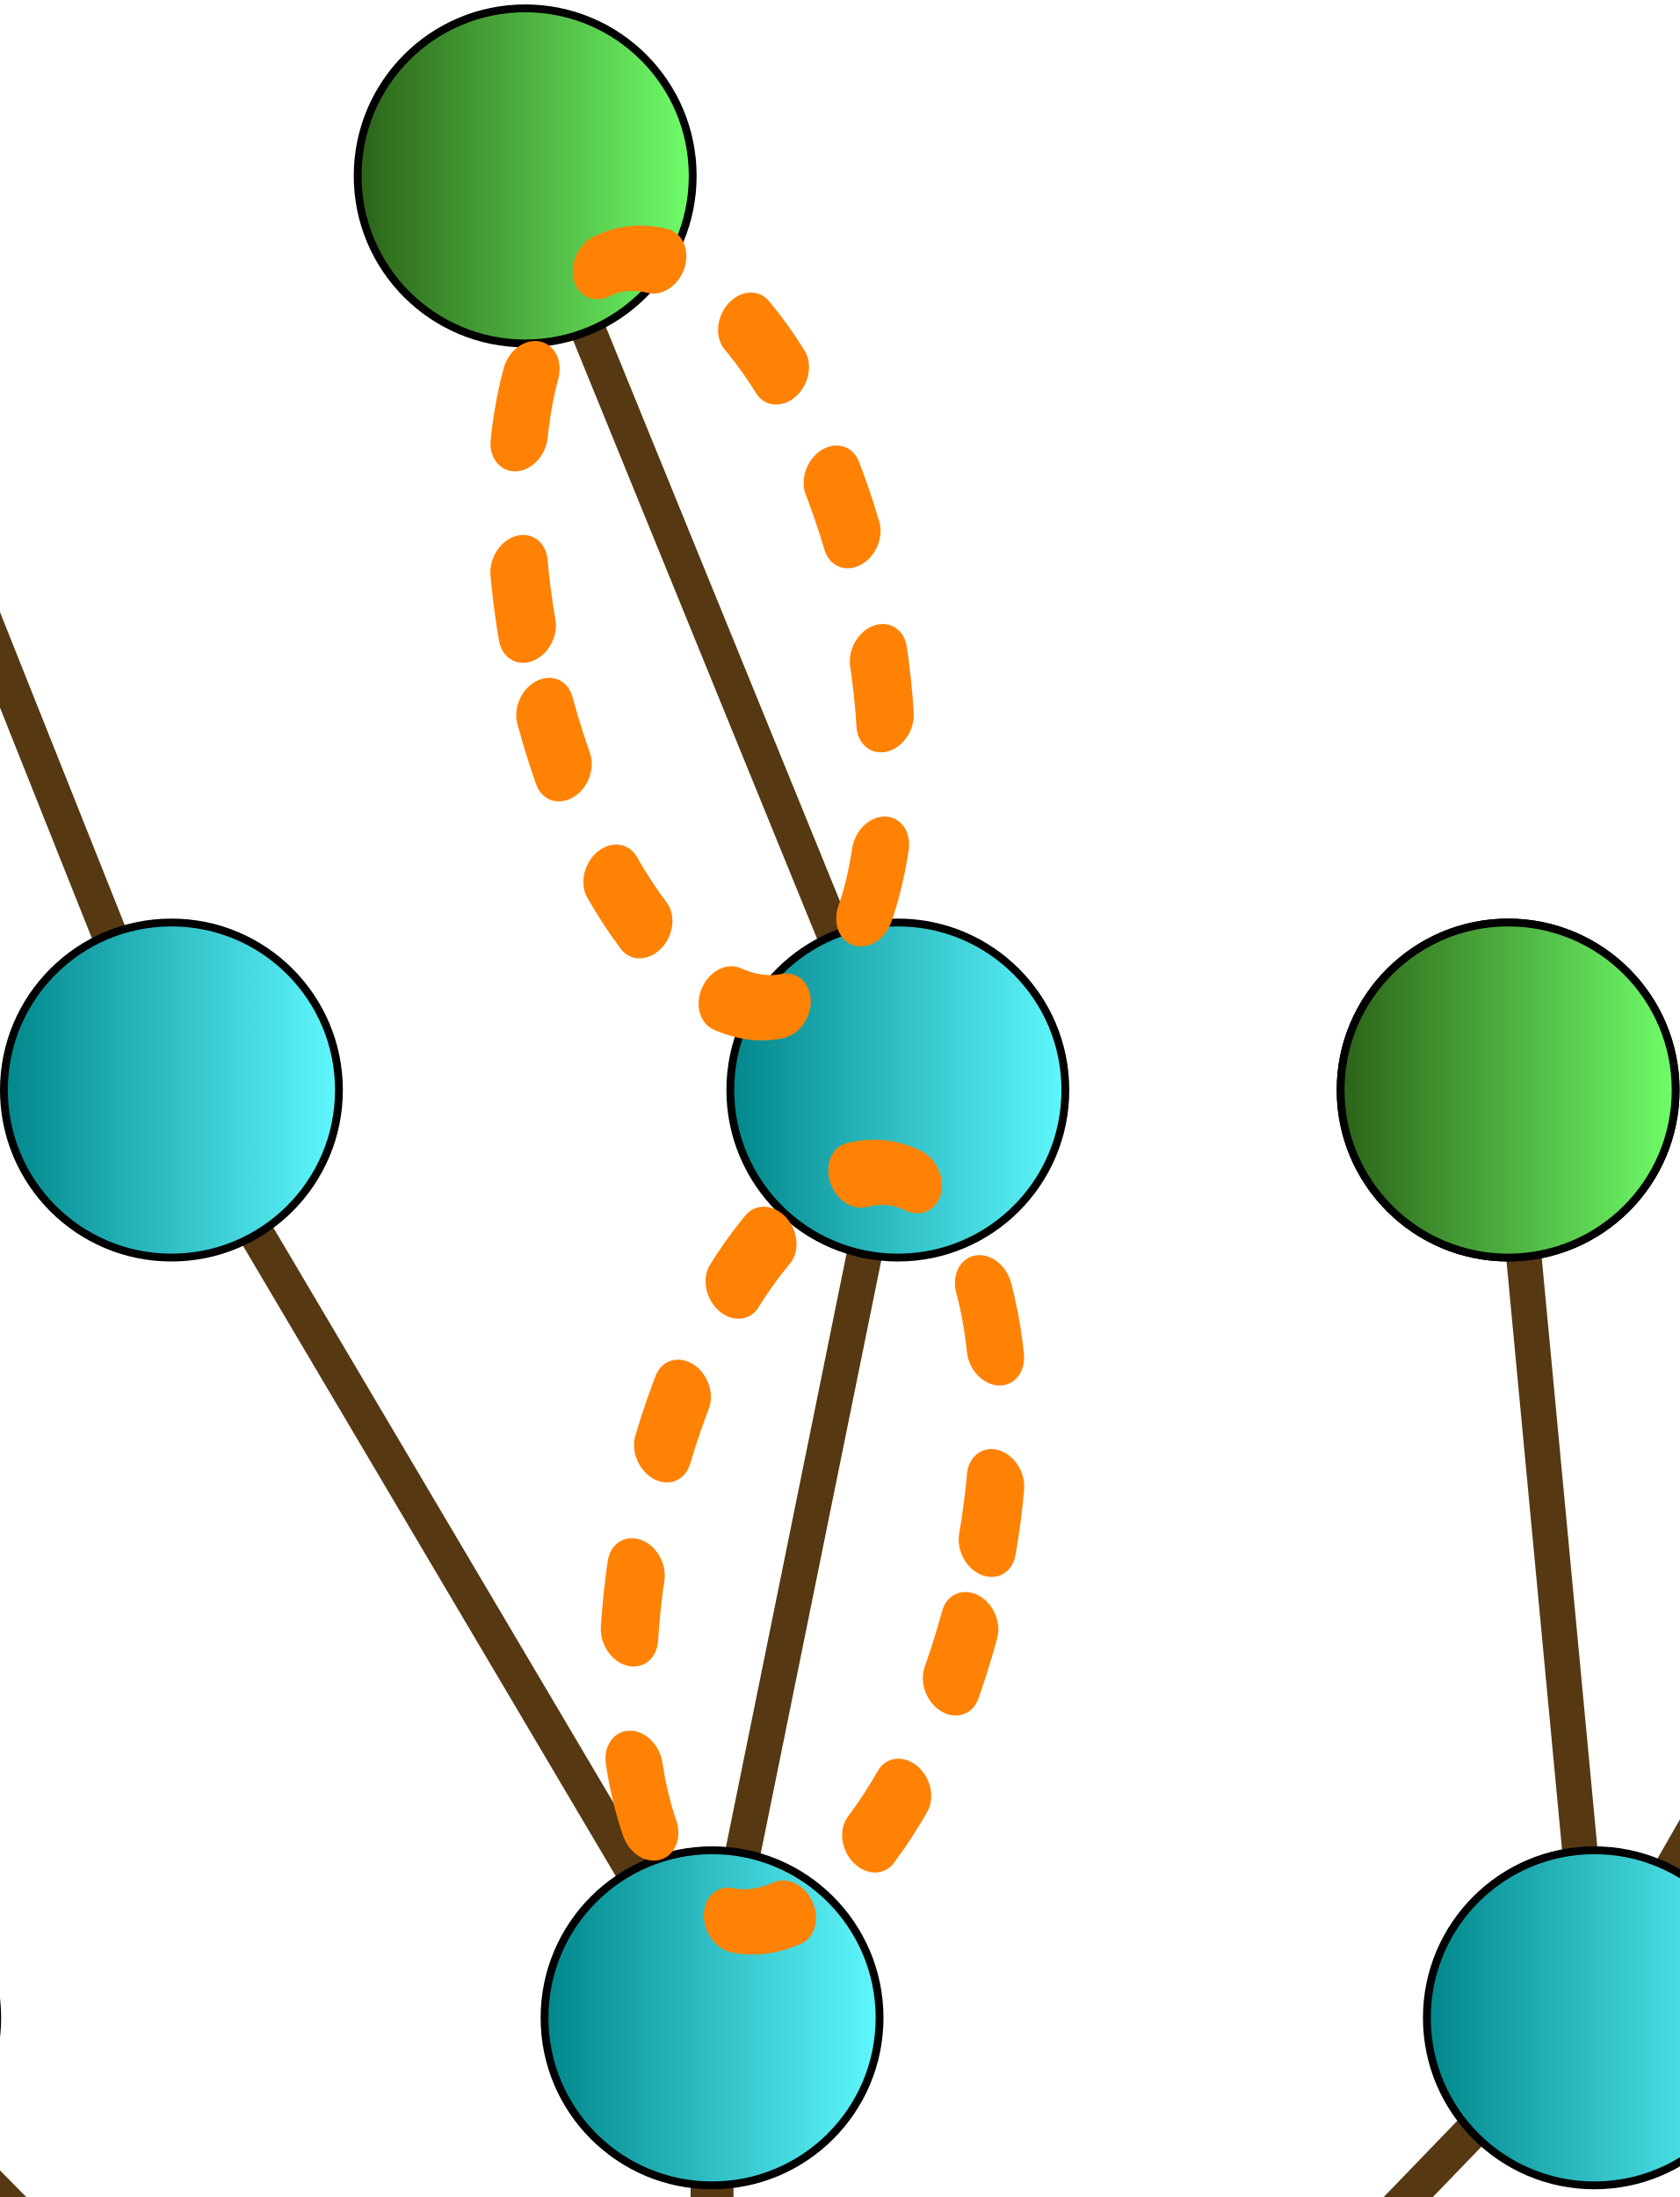
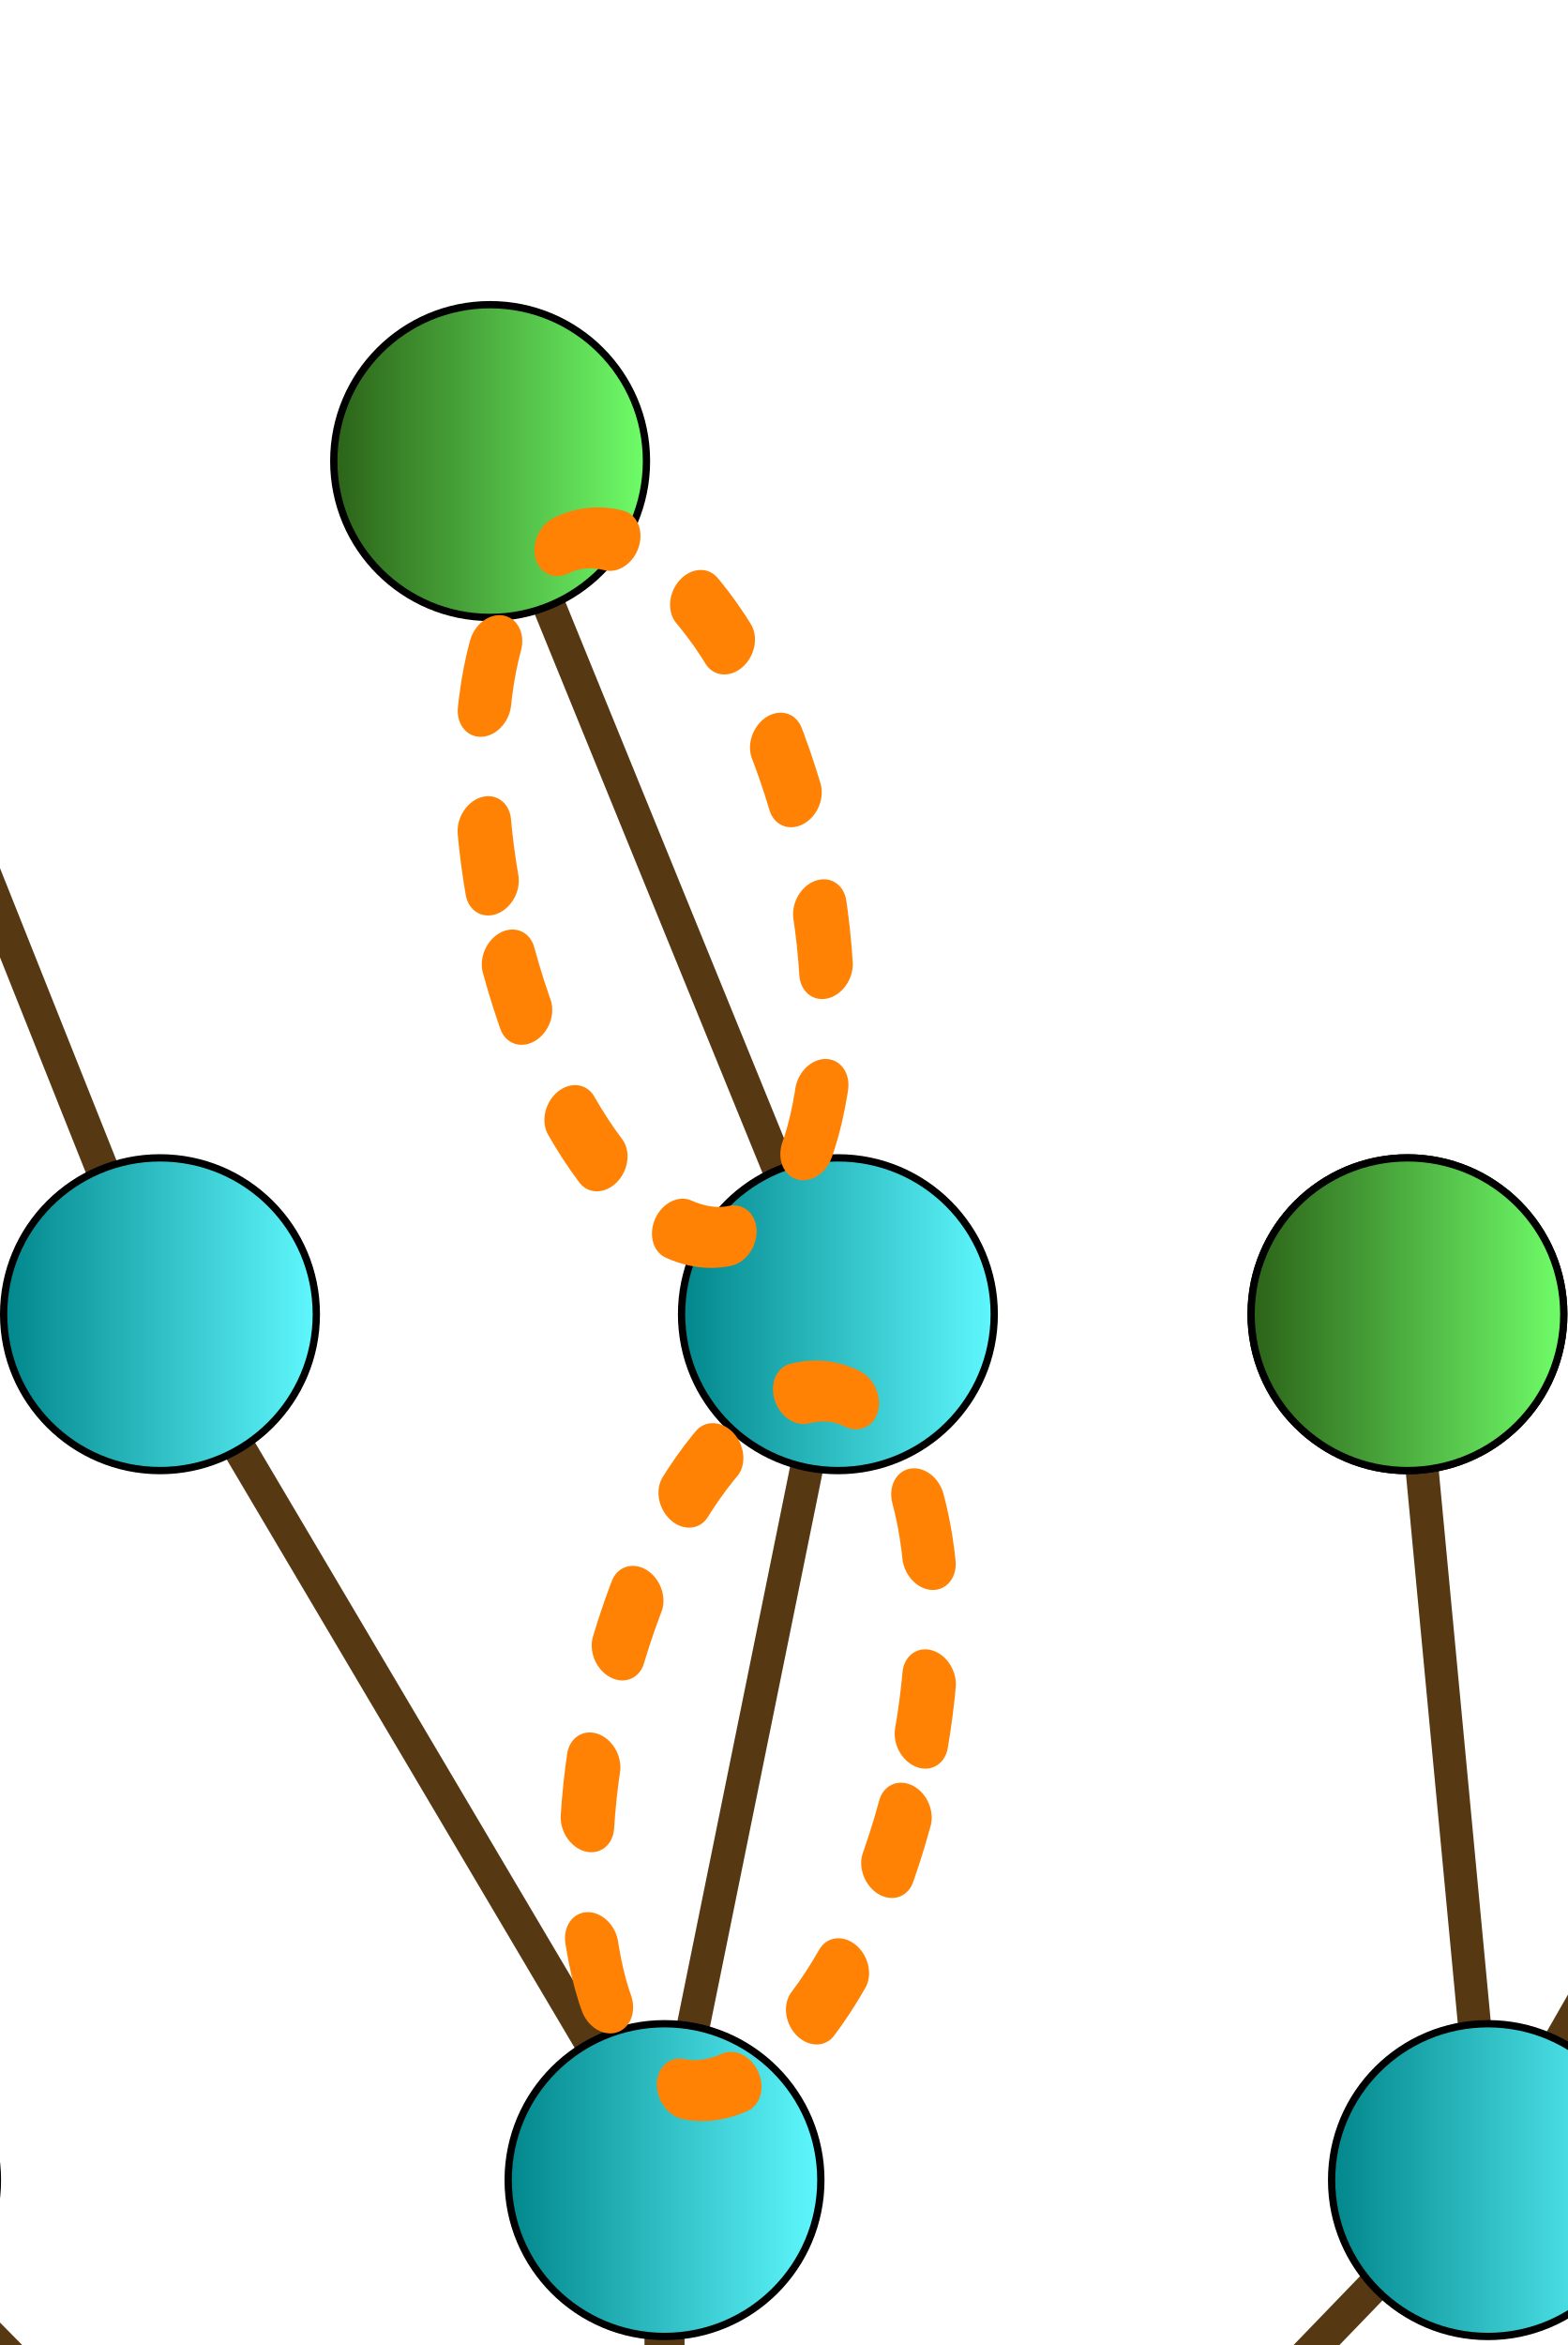
- <svg xmlns="http://www.w3.org/2000/svg" xmlns:xlink="http://www.w3.org/1999/xlink" width="111.772mm" height="146.184mm" viewBox="0 0 111.772 146.184" version="1.1" id="svg1" xml:space="preserve">
+ <svg xmlns="http://www.w3.org/2000/svg" xmlns:xlink="http://www.w3.org/1999/xlink" width="111.772mm" height="167.184mm" viewBox="0 0 111.772 167.184" version="1.1" id="svg1" xml:space="preserve">
  <defs id="defs1">
    <marker style="overflow:visible" id="RoundedArrow" refX="0" refY="0" orient="auto-start-reverse" markerWidth="0.501" markerHeight="0.501" viewBox="0 0 1 1" preserveAspectRatio="xMidYMid" markerUnits="strokeWidth">
      <path transform="scale(0.7)" d="m -0.211,-4.106 6.422,3.211 a 1,1 90 0 1 0,1.789 L -0.211,4.106 A 1.236,1.236 31.717 0 1 -2,3 v -6 a 1.236,1.236 148.283 0 1 1.789,-1.106 z" style="fill:context-stroke;fill-rule:evenodd;stroke:none" id="path222" />
    </marker>
    <marker style="overflow:visible" id="marker174" refX="0" refY="0" orient="auto-start-reverse" markerWidth="0.5" markerHeight="5" viewBox="0 0 1 1" preserveAspectRatio="xMidYMid" markerUnits="strokeWidth">
      <path transform="scale(0.7)" d="m -0.211,-4.106 6.422,3.211 a 1,1 90 0 1 0,1.789 L -0.211,4.106 A 1.236,1.236 31.717 0 1 -2,3 v -6 a 1.236,1.236 148.283 0 1 1.789,-1.106 z" style="fill:context-stroke;fill-rule:evenodd;stroke:none" id="path174" />
    </marker>
    <linearGradient id="linearGradient53">
      <stop style="stop-color:#2b6117;stop-opacity:1;" offset="0" id="stop53" />
      <stop style="stop-color:#70ff6a;stop-opacity:1;" offset="1" id="stop54" />
    </linearGradient>
    <linearGradient id="linearGradient22">
      <stop style="stop-color:#00858a;stop-opacity:1;" offset="0" id="stop22" />
      <stop style="stop-color:#60f9ff;stop-opacity:1;" offset="1" id="stop23" />
    </linearGradient>
    <linearGradient xlink:href="#linearGradient22" id="linearGradient31" x1="45.853" y1="84.221" x2="65.884" y2="84.221" gradientUnits="userSpaceOnUse" gradientTransform="matrix(1.13909,0,0,1.13909,-10.38414,-13.74392)" />
    <linearGradient xlink:href="#linearGradient22" id="linearGradient46" gradientUnits="userSpaceOnUse" x1="45.853" y1="84.221" x2="65.884" y2="84.221" gradientTransform="matrix(1.13909,0,0,1.13909,48.33425,-13.74393)" />
    <linearGradient xlink:href="#linearGradient22" id="linearGradient47" gradientUnits="userSpaceOnUse" x1="45.853" y1="84.221" x2="65.884" y2="84.221" gradientTransform="matrix(1.13909,0,0,1.13909,107.0527,-13.74393)" />
    <linearGradient xlink:href="#linearGradient22" id="linearGradient48" gradientUnits="userSpaceOnUse" x1="45.853" y1="84.221" x2="65.884" y2="84.221" gradientTransform="matrix(1.13909,0,0,1.13909,12.35687,47.98761)" />
    <linearGradient xlink:href="#linearGradient22" id="linearGradient49" gradientUnits="userSpaceOnUse" x1="45.853" y1="84.221" x2="65.884" y2="84.221" gradientTransform="matrix(1.13909,0,0,1.13909,60.69837,47.98761)" />
    <linearGradient xlink:href="#linearGradient22" id="linearGradient50" gradientUnits="userSpaceOnUse" x1="45.853" y1="84.221" x2="65.884" y2="84.221" gradientTransform="matrix(1.13909,0,0,1.13909,101.3122,47.9876)" />
    <linearGradient xlink:href="#linearGradient53" id="linearGradient56" gradientUnits="userSpaceOnUse" x1="184.122" y1="136.104" x2="204.152" y2="136.104" gradientTransform="matrix(1.13909,0,0,1.13909,-74.75112,49.7139)" />
    <linearGradient xlink:href="#linearGradient53" id="linearGradient57" gradientUnits="userSpaceOnUse" x1="184.122" y1="136.104" x2="204.152" y2="136.104" gradientTransform="matrix(1.13909,0,0,1.13909,-121.6021,49.7139)" />
    <linearGradient xlink:href="#linearGradient53" id="linearGradient8" gradientUnits="userSpaceOnUse" gradientTransform="matrix(1.13909,0,0,1.13909,-56.18823,-11.11199)" x1="184.122" y1="136.104" x2="204.152" y2="136.104" />
  </defs>
-   <g id="layer1" transform="matrix(1,0,0,-1,-64.58784,216.4522)" style="display:inline">
+   <g id="layer1" transform="matrix(1,0,0,-1,-64.58784,237.619)" style="display:inline">
    <path style="fill:#60f9ff;fill-opacity:1;fill-rule:evenodd;stroke:#563813;stroke-width:2.354;stroke-linejoin:round;stroke-dasharray:none;stroke-opacity:1" d="M 111.974,22.271 53.255,81.862" id="path59" />
    <path style="fill:#60f9ff;fill-opacity:1;fill-rule:evenodd;stroke:#563813;stroke-width:2.354;stroke-linejoin:round;stroke-dasharray:none;stroke-opacity:1" d="m 111.974,22.271 58.718,60.826" id="path60" />
    <path style="fill:#60f9ff;fill-opacity:1;fill-rule:evenodd;stroke:#563813;stroke-width:2.855;stroke-linejoin:round;stroke-dasharray:none;stroke-opacity:1" d="M 111.974,22.271 V 83.097" id="path61" />
    <path style="fill:#60f9ff;fill-opacity:1;fill-rule:evenodd;stroke:#563813;stroke-width:2.354;stroke-linejoin:round;stroke-dasharray:none;stroke-opacity:1" d="M 111.974,83.097 75.996,143.923" id="path64" />
    <path style="fill:#60f9ff;fill-opacity:1;fill-rule:evenodd;stroke:#563813;stroke-width:2.354;stroke-linejoin:round;stroke-dasharray:none;stroke-opacity:1" d="m 111.974,83.097 12.364,60.826" id="path65" />
    <path style="fill:#60f9ff;fill-opacity:1;fill-rule:evenodd;stroke:#563813;stroke-width:2.354;stroke-linejoin:round;stroke-dasharray:none;stroke-opacity:1" d="m 170.692,83.097 -5.741,60.826" id="path66" />
    <path style="fill:#60f9ff;fill-opacity:1;fill-rule:evenodd;stroke:#563813;stroke-width:2.354;stroke-linejoin:round;stroke-dasharray:none;stroke-opacity:1" d="m 170.692,83.097 34.873,60.826" id="path67" />
    <path style="fill:#60f9ff;fill-opacity:1;fill-rule:evenodd;stroke:#563813;stroke-width:2.354;stroke-linejoin:round;stroke-dasharray:none;stroke-opacity:1" d="M 75.996,143.923 51.753,204.749" id="path70" />
    <path style="fill:#60f9ff;fill-opacity:1;fill-rule:evenodd;stroke:#563813;stroke-width:2.354;stroke-linejoin:round;stroke-dasharray:none;stroke-opacity:1" d="M 124.338,143.923 99.538,204.749" id="path71" />
    <path style="display:none;fill:#60f9ff;fill-opacity:1;fill-rule:evenodd;stroke:#563813;stroke-width:2.354;stroke-linejoin:round;stroke-dasharray:none;stroke-opacity:1" d="m 124.338,143.923 22.051,60.826" id="path72" />
    <path style="display:none;fill:#60f9ff;fill-opacity:1;fill-rule:evenodd;stroke:#563813;stroke-width:2.354;stroke-linejoin:round;stroke-dasharray:none;stroke-opacity:1" d="m 164.951,143.923 25.522,60.826" id="path73" />
    <circle style="fill:url(#linearGradient31);fill-rule:evenodd;stroke:#000000;stroke-width:0.521;stroke-linejoin:round;stroke-dasharray:none;stroke-opacity:1" id="circle8" cx="53.255" cy="82.191" r="11.148" />
    <circle style="fill:url(#linearGradient46);fill-rule:evenodd;stroke:#000000;stroke-width:0.521;stroke-linejoin:round;stroke-dasharray:none;stroke-opacity:1" id="circle8-8" cx="111.974" cy="82.191" r="11.148" />
    <circle style="fill:url(#linearGradient47);fill-rule:evenodd;stroke:#000000;stroke-width:0.521;stroke-linejoin:round;stroke-dasharray:none;stroke-opacity:1" id="circle8-3" cx="170.692" cy="82.191" r="11.148" />
    <circle style="fill:url(#linearGradient48);fill-rule:evenodd;stroke:#000000;stroke-width:0.521;stroke-linejoin:round;stroke-dasharray:none;stroke-opacity:1" id="circle8-7" cx="75.996" cy="143.923" r="11.148" />
    <circle style="fill:url(#linearGradient49);fill-rule:evenodd;stroke:#000000;stroke-width:0.521;stroke-linejoin:round;stroke-dasharray:none;stroke-opacity:1" id="circle8-5" cx="124.338" cy="143.923" r="11.148" />
    <circle style="fill:url(#linearGradient50);fill-rule:evenodd;stroke:#000000;stroke-width:0.521;stroke-linejoin:round;stroke-dasharray:none;stroke-opacity:1" id="circle8-1" cx="164.951" cy="143.923" r="11.148" />
    <circle style="display:inline;fill:url(#linearGradient8);fill-rule:evenodd;stroke:#000000;stroke-width:0.521;stroke-linejoin:round;stroke-dasharray:none;stroke-opacity:1" id="circle12-6-8" cx="164.951" cy="143.923" r="11.148" />
    <circle style="display:none;fill:url(#linearGradient56);fill-rule:evenodd;stroke:#000000;stroke-width:0.521;stroke-linejoin:round;stroke-dasharray:none;stroke-opacity:1" id="circle12-0" cx="146.389" cy="204.749" r="11.148" />
    <circle style="fill:url(#linearGradient57);fill-rule:evenodd;stroke:#000000;stroke-width:0.521;stroke-linejoin:round;stroke-dasharray:none;stroke-opacity:1" id="circle12-6" cx="99.538" cy="204.749" r="11.148" />
    <path style="display:none;fill:#ff8c7f;fill-opacity:1;fill-rule:evenodd;stroke:#4eab53;stroke-width:2.067;stroke-linecap:round;stroke-linejoin:round;stroke-dasharray:none;stroke-opacity:1;marker-end:url(#marker174);paint-order:normal" d="m 160.124,126.734 1.949,-19.907" id="path178" />
    <path style="display:none;fill:#ff8c7f;fill-opacity:1;fill-rule:evenodd;stroke:#4eab53;stroke-width:2.767;stroke-linecap:round;stroke-linejoin:round;stroke-dasharray:none;stroke-opacity:1;marker-end:url(#marker174);paint-order:normal" d="m 114.914,126.547 -4.004,-19.597" id="path179" />
    <path style="display:none;fill:#ff8c7f;fill-opacity:1;fill-rule:evenodd;stroke:#4eab53;stroke-width:1.967;stroke-linecap:round;stroke-linejoin:round;stroke-dasharray:none;stroke-opacity:1;marker-end:url(#marker174);paint-order:normal" d="M 82.62,121.687 92.753,104.442" id="path180" />
    <path style="display:none;fill:#ff8c7f;fill-opacity:1;fill-rule:evenodd;stroke:#4eab53;stroke-width:2.567;stroke-linecap:round;stroke-linejoin:round;stroke-dasharray:none;stroke-opacity:1;marker-end:url(#marker174);paint-order:normal" d="m 134.562,190.198 -6.87,-18.785" id="path182" />
    <path style="display:none;fill:#ff8c7f;fill-opacity:1;fill-rule:evenodd;stroke:#4eab53;stroke-width:2.567;stroke-linecap:round;stroke-linejoin:round;stroke-dasharray:none;stroke-opacity:1;marker-end:url(#marker174);paint-order:normal" d="m 99.395,185.773 7.661,-18.477" id="path183" />
    <path style="display:none;fill:#ff8c7f;fill-opacity:1;fill-rule:evenodd;stroke:#4eab53;stroke-width:2.067;stroke-linecap:round;stroke-linejoin:round;stroke-dasharray:none;stroke-opacity:1;marker-end:url(#marker174);paint-order:normal" d="m 176.679,188.227 -7.697,-18.462" id="path184" />
    <path style="display:none;fill:#ff8c7f;fill-opacity:1;fill-rule:evenodd;stroke:#ff8205;stroke-width:2.567;stroke-linecap:round;stroke-linejoin:round;stroke-dasharray:none;stroke-opacity:1;marker-end:url(#marker174);paint-order:normal" d="m 138.992,163.402 6.87,18.785" id="path187" />
    <path style="display:none;fill:#ff8c7f;fill-opacity:1;fill-rule:evenodd;stroke:#ff8205;stroke-width:2.567;stroke-linecap:round;stroke-linejoin:round;stroke-dasharray:none;stroke-opacity:1;marker-end:url(#marker174);paint-order:normal" d="m 122.325,167.382 -7.661,18.477" id="path188" />
    <path style="display:none;fill:#ff8c7f;fill-opacity:1;fill-rule:evenodd;stroke:#ff8205;stroke-width:2.067;stroke-linecap:round;stroke-linejoin:round;stroke-dasharray:none;stroke-opacity:1;marker-end:url(#marker174);paint-order:normal" d="m 74.301,166.471 -7.477,18.552" id="path189" />
    <path style="display:none;fill:#ff8c7f;fill-opacity:1;fill-rule:evenodd;stroke:#ff8205;stroke-width:1.967;stroke-linecap:round;stroke-linejoin:round;stroke-dasharray:none;stroke-opacity:1;marker-end:url(#marker174);paint-order:normal" d="M 105.195,107.26 95.063,124.505" id="path191" />
    <path style="display:none;fill:#ff8c7f;fill-opacity:1;fill-rule:evenodd;stroke:#ff8205;stroke-width:2.767;stroke-linecap:round;stroke-linejoin:round;stroke-dasharray:none;stroke-opacity:1;marker-end:url(#marker174);paint-order:normal" d="m 123.08,100.342 4.004,19.597" id="path192" />
    <path style="display:none;fill:#ff8c7f;fill-opacity:1;fill-rule:evenodd;stroke:#ff8205;stroke-width:2.067;stroke-linecap:round;stroke-linejoin:round;stroke-dasharray:none;stroke-opacity:1;marker-end:url(#marker174);paint-order:normal" d="m 174.498,103.516 -1.949,19.907" id="path193" />
    <path style="display:none;fill:#ff8c7f;fill-opacity:1;fill-rule:evenodd;stroke:#2660a4;stroke-width:1.377;stroke-linejoin:round;stroke-dasharray:none;stroke-opacity:1;marker-end:url(#RoundedArrow)" d="m 116.465,106.421 -1.008,-10.631" id="path198" />
    <path style="display:none;fill:#ff8c7f;fill-opacity:1;fill-rule:evenodd;stroke:#2660a4;stroke-width:1.377;stroke-linejoin:round;stroke-dasharray:none;stroke-opacity:1;marker-end:url(#RoundedArrow)" d="m 106.423,106.414 1.126,-10.62" id="path199" />
    <path style="display:none;fill:#ff8c7f;fill-opacity:1;fill-rule:evenodd;stroke:#2660a4;stroke-width:1.377;stroke-linejoin:round;stroke-dasharray:none;stroke-opacity:1;marker-end:url(#RoundedArrow)" d="m 174.735,107.068 -1.008,-10.631" id="path200" />
    <path style="display:none;fill:#ff8c7f;fill-opacity:1;fill-rule:evenodd;stroke:#2660a4;stroke-width:1.377;stroke-linejoin:round;stroke-dasharray:none;stroke-opacity:1;marker-end:url(#RoundedArrow)" d="M 164.693,107.06 165.819,96.44" id="path201" />
    <path style="display:none;fill:#ff8c7f;fill-opacity:1;fill-rule:evenodd;stroke:#2660a4;stroke-width:1.377;stroke-linejoin:round;stroke-dasharray:none;stroke-opacity:1;marker-end:url(#RoundedArrow)" d="m 80.488,169.586 -1.008,-10.631" id="path206" />
    <path style="display:none;fill:#ff8c7f;fill-opacity:1;fill-rule:evenodd;stroke:#2660a4;stroke-width:1.377;stroke-linejoin:round;stroke-dasharray:none;stroke-opacity:1;marker-end:url(#RoundedArrow)" d="m 70.446,169.578 1.126,-10.62" id="path207" />
    <path style="display:none;fill:#ff8c7f;fill-opacity:1;fill-rule:evenodd;stroke:#2660a4;stroke-width:1.377;stroke-linejoin:round;stroke-dasharray:none;stroke-opacity:1;marker-end:url(#RoundedArrow)" d="m 128.829,168.791 -1.008,-10.631" id="path208" />
    <path style="display:none;fill:#ff8c7f;fill-opacity:1;fill-rule:evenodd;stroke:#2660a4;stroke-width:1.377;stroke-linejoin:round;stroke-dasharray:none;stroke-opacity:1;marker-end:url(#RoundedArrow)" d="m 118.787,168.783 1.126,-10.62" id="path209" />
    <path style="display:none;fill:#ff8c7f;fill-opacity:1;fill-rule:evenodd;stroke:#2660a4;stroke-width:1.377;stroke-linejoin:round;stroke-dasharray:none;stroke-opacity:1;marker-end:url(#RoundedArrow)" d="m 168.806,168.791 -1.008,-10.631" id="path210" />
    <path style="display:none;fill:#ff8c7f;fill-opacity:1;fill-rule:evenodd;stroke:#2660a4;stroke-width:1.377;stroke-linejoin:round;stroke-dasharray:none;stroke-opacity:1;marker-end:url(#RoundedArrow)" d="m 158.765,168.783 1.126,-10.62" id="path211" />
    <path style="display:none;fill:#ff8c7f;fill-opacity:1;fill-rule:evenodd;stroke:#2660a4;stroke-width:1.377;stroke-linejoin:round;stroke-dasharray:none;stroke-opacity:1;marker-end:url(#RoundedArrow)" d="m 150.88,229.616 -1.008,-10.631" id="path216" />
    <path style="display:none;fill:#ff8c7f;fill-opacity:1;fill-rule:evenodd;stroke:#2660a4;stroke-width:1.377;stroke-linejoin:round;stroke-dasharray:none;stroke-opacity:1;marker-end:url(#RoundedArrow)" d="m 140.838,229.609 1.126,-10.62" id="path217" />
    <path style="display:none;fill:#ff8c7f;fill-opacity:1;fill-rule:evenodd;stroke:#2660a4;stroke-width:1.377;stroke-linejoin:round;stroke-dasharray:none;stroke-opacity:1;marker-end:url(#RoundedArrow)" d="m 103.167,229.616 -1.008,-10.631" id="path218" />
    <path style="display:none;fill:#ff8c7f;fill-opacity:1;fill-rule:evenodd;stroke:#2660a4;stroke-width:1.377;stroke-linejoin:round;stroke-dasharray:none;stroke-opacity:1;marker-end:url(#RoundedArrow)" d="m 93.126,229.609 1.126,-10.62" id="path219" />
  </g>
  <ellipse style="display:none;fill:none;fill-rule:evenodd;stroke:#ff8205;stroke-width:3.477;stroke-linecap:round;stroke-linejoin:round;stroke-dasharray:3.477, 6.954" id="path3" cx="34.71" cy="5.992" rx="14.455" ry="14.866" />
  <ellipse style="display:none;fill:none;fill-rule:evenodd;stroke:#ff8205;stroke-width:4.089;stroke-linecap:round;stroke-linejoin:round;stroke-dasharray:4.089, 8.177" id="ellipse3" ry="25.277" rx="11.61" cy="6.154" cx="81.33" transform="matrix(0.895898,0.4442598,-0.2621345,0.9650313,0,0)" />
  <ellipse style="display:none;fill:none;fill-rule:evenodd;stroke:#ff8205;stroke-width:4.356;stroke-linecap:round;stroke-linejoin:round;stroke-dasharray:4.356, 8.713" id="ellipse4" cx="59.735" cy="71.28" rx="18.111" ry="18.626" />
  <ellipse style="display:none;fill:none;fill-rule:evenodd;stroke:#ff8205;stroke-width:3.477;stroke-linecap:round;stroke-linejoin:round;stroke-dasharray:3.477, 6.954" id="ellipse5" cx="46.297" cy="130.215" rx="14.455" ry="14.866" />
  <ellipse style="display:none;fill:none;fill-rule:evenodd;stroke:#ff8205;stroke-width:3.477;stroke-linecap:round;stroke-linejoin:round;stroke-dasharray:3.477, 6.954" id="ellipse6" cx="81.107" cy="4.513" rx="14.455" ry="14.866" />
-   <ellipse style="display:inline;fill:none;fill-rule:evenodd;stroke:#ff8205;stroke-width:4.089;stroke-linecap:round;stroke-linejoin:round;stroke-dasharray:4.089, 8.177" id="ellipse7" ry="25.277" rx="11.61" cy="59.595" cx="-34.651" transform="matrix(-0.895898,0.4442598,0.2621345,0.9650313,0,0)" />
-   <ellipse style="display:inline;fill:none;fill-rule:evenodd;stroke:#ff8205;stroke-width:4.089;stroke-linecap:round;stroke-linejoin:round;stroke-dasharray:4.089, 8.177" id="ellipse8" ry="25.277" rx="11.61" cy="69.498" cx="80.752" transform="matrix(0.895898,0.4442598,-0.2621345,0.9650313,0,0)" />
+   <ellipse style="display:inline;fill:none;fill-rule:evenodd;stroke:#ff8205;stroke-width:4.089;stroke-linecap:round;stroke-linejoin:round;stroke-dasharray:4.089, 8.177" id="ellipse7" ry="25.277" rx="11.61" cy="78.925" cx="-28.995" transform="matrix(-0.895898,0.4442598,0.2621345,0.9650313,0,0)" />
+   <ellipse style="display:inline;fill:none;fill-rule:evenodd;stroke:#ff8205;stroke-width:4.089;stroke-linecap:round;stroke-linejoin:round;stroke-dasharray:4.089, 8.177" id="ellipse8" ry="25.277" rx="11.61" cy="88.828" cx="86.408" transform="matrix(0.895898,0.4442598,-0.2621345,0.9650313,0,0)" />
</svg>
